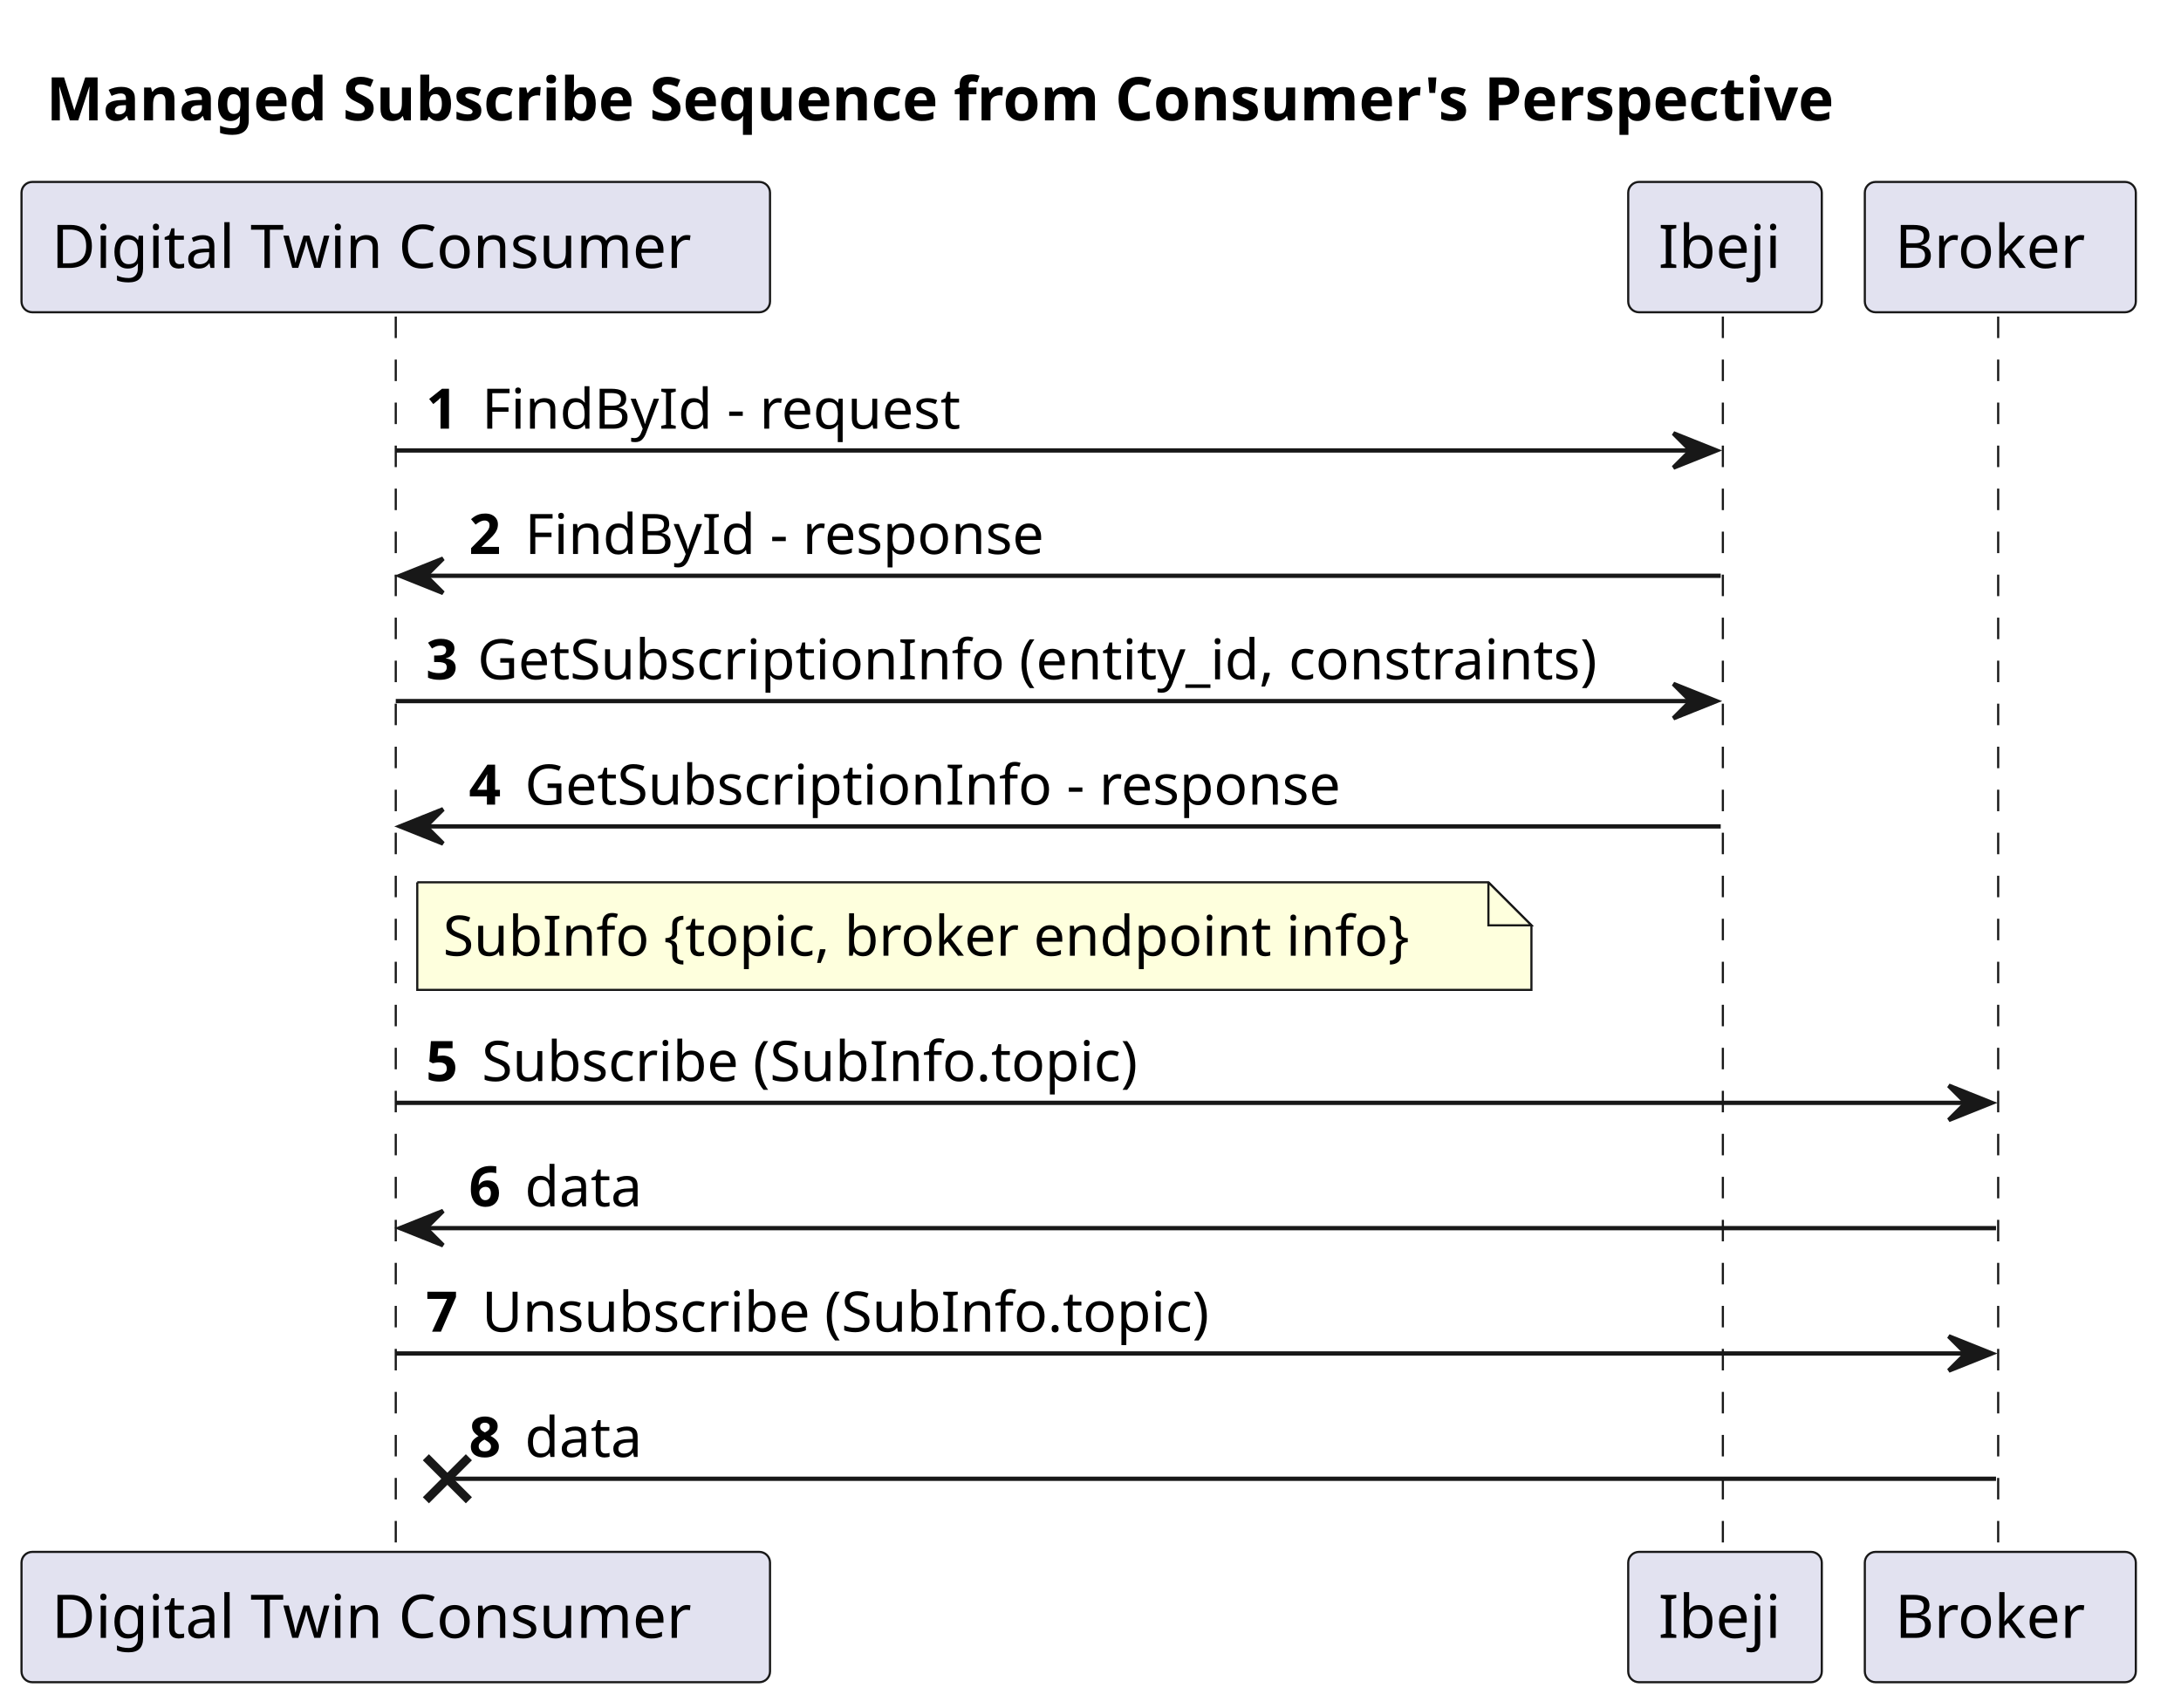
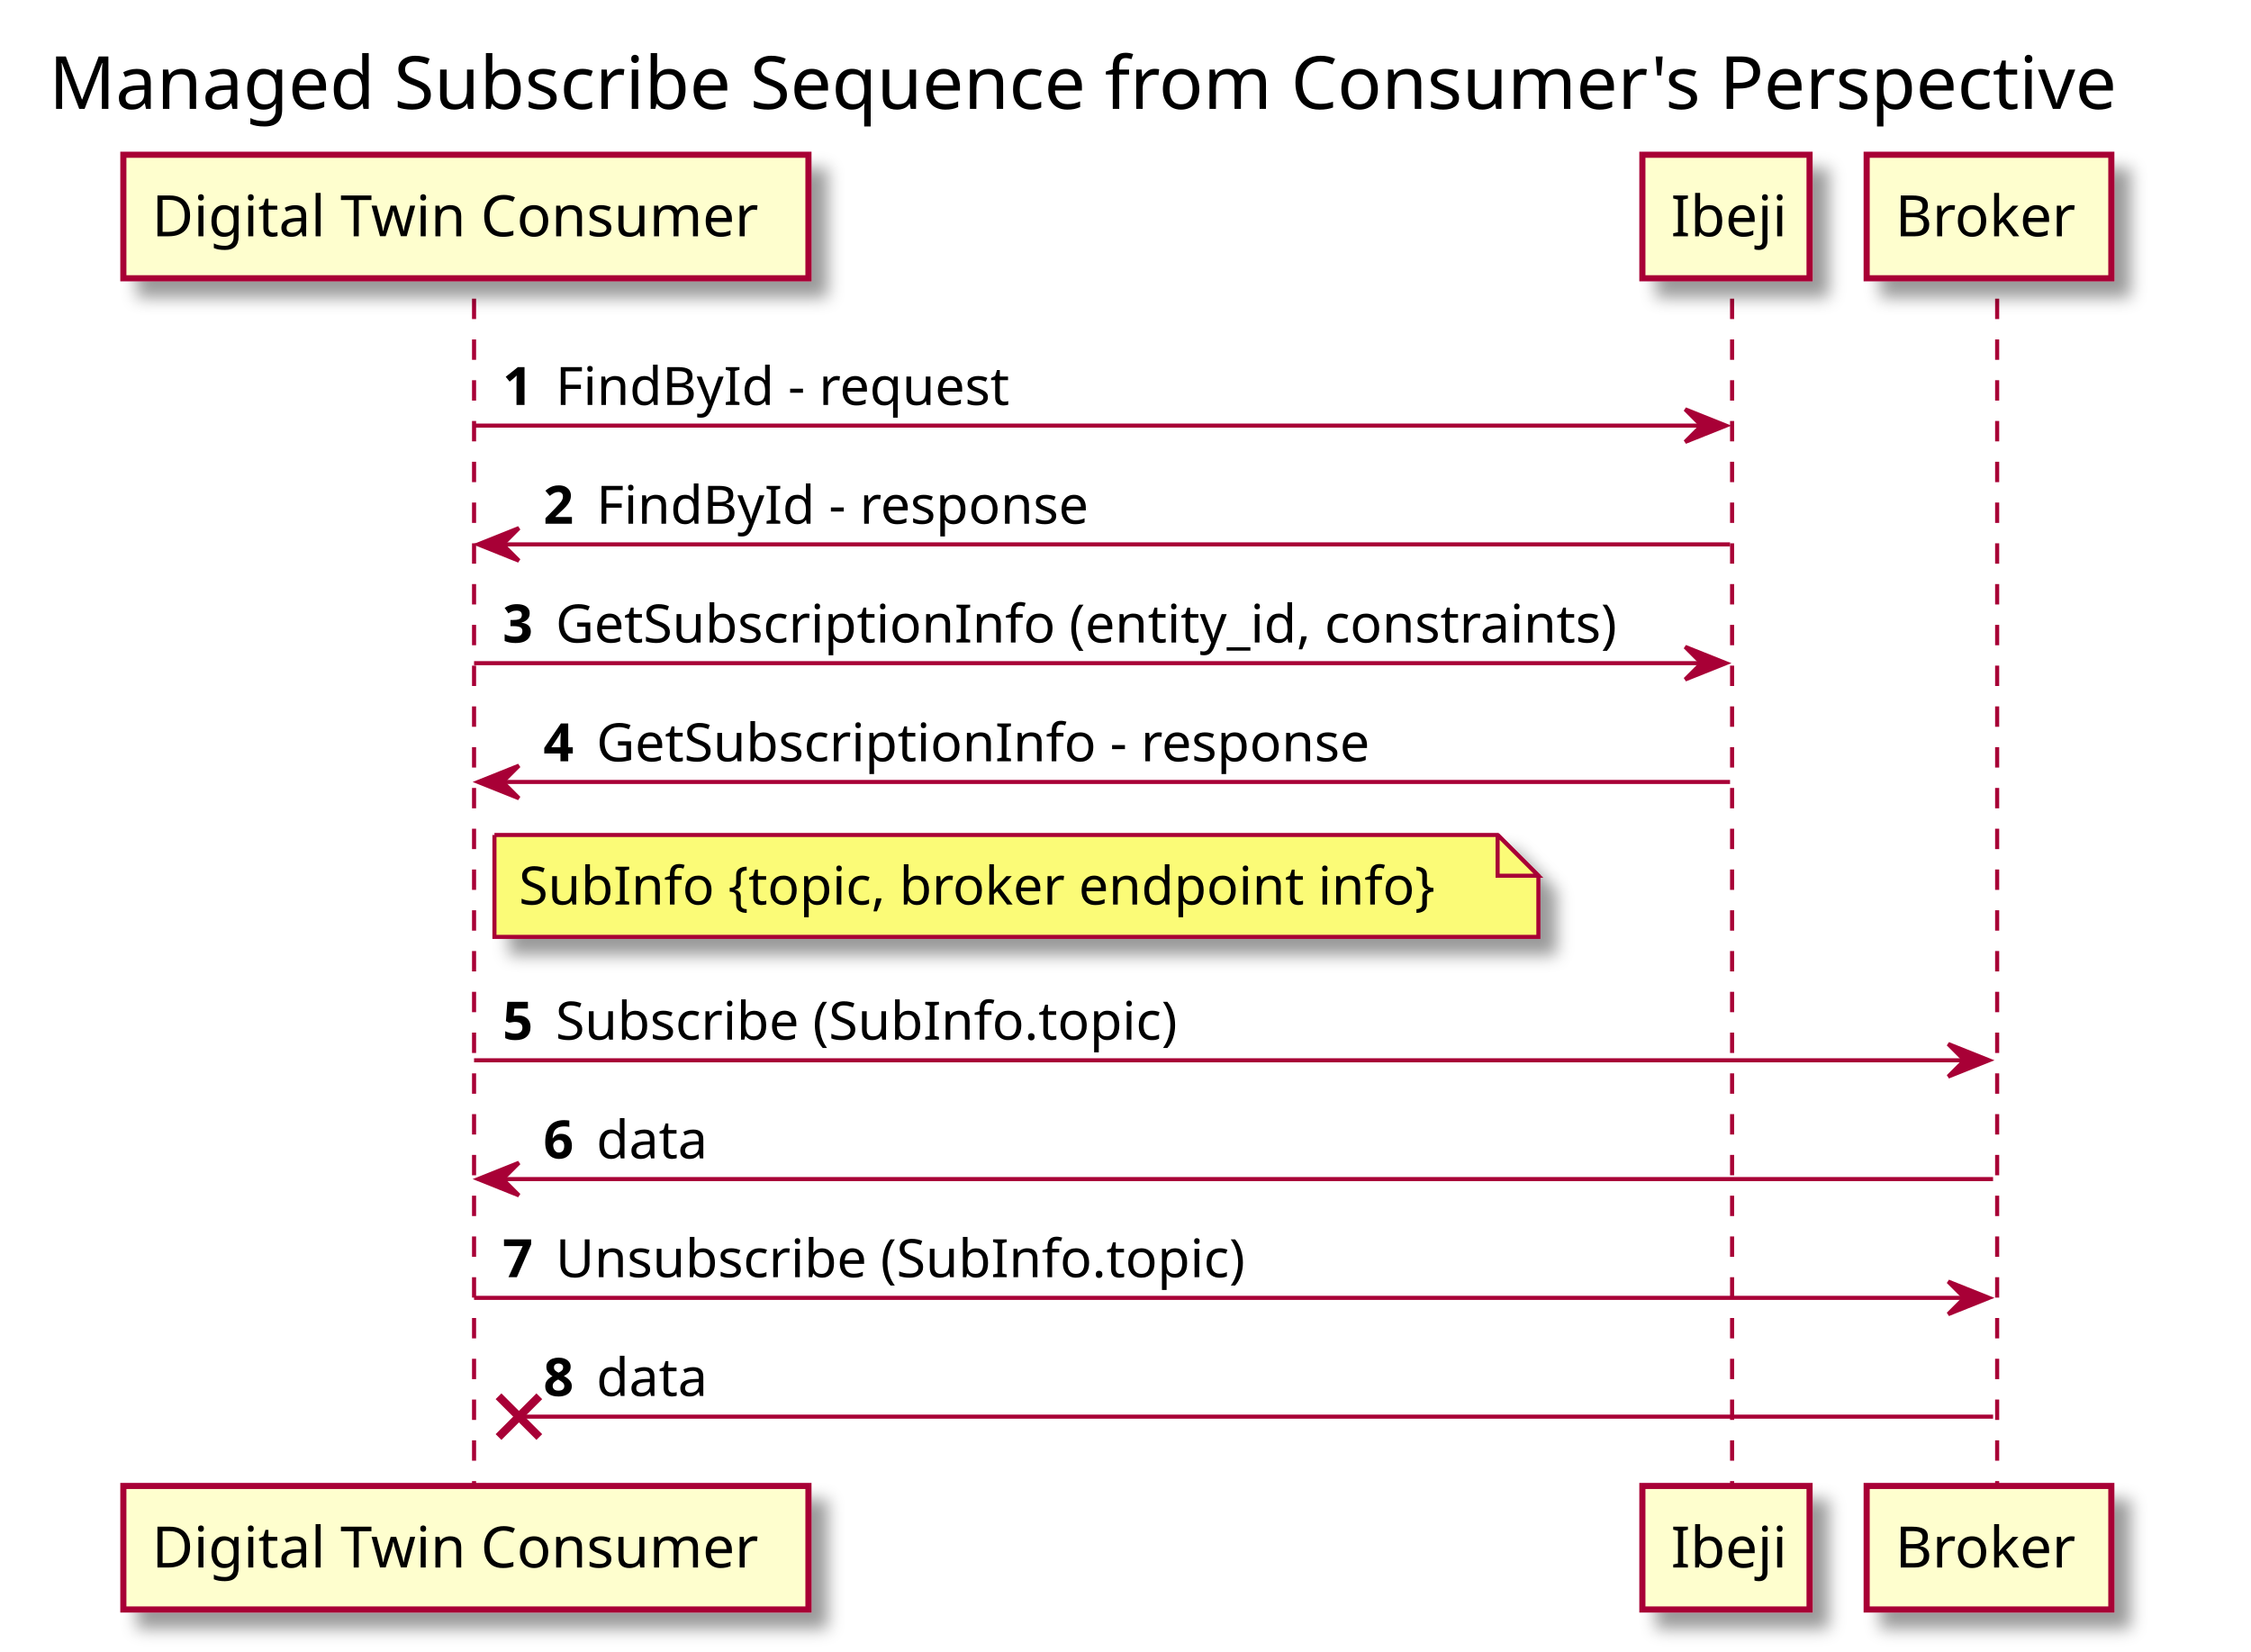
- <svg xmlns="http://www.w3.org/2000/svg" contentStyleType="text/css" height="397px" preserveAspectRatio="none" style="width:507px;height:397px;background:#FFFFFF;" version="1.1" viewBox="0 0 507 397" width="507px" zoomAndPan="magnify">
-   <defs />
+ <svg xmlns="http://www.w3.org/2000/svg" contentScriptType="application/ecmascript" contentStyleType="text/css" height="405px" preserveAspectRatio="none" style="width:552px;height:405px;background:#FEFEFE;" version="1.1" viewBox="0 0 552 405" width="552px" zoomAndPan="magnify">
+   <defs>
+     <filter height="300%" id="f1o1g4xh6pms7t" width="300%" x="-1" y="-1">
+       <feGaussianBlur result="blurOut" stdDeviation="2.0" />
+       <feColorMatrix in="blurOut" result="blurOut2" type="matrix" values="0 0 0 0 0 0 0 0 0 0 0 0 0 0 0 0 0 0 .4 0" />
+       <feOffset dx="4.0" dy="4.0" in="blurOut2" result="blurOut3" />
+       <feBlend in="SourceGraphic" in2="blurOut3" mode="normal" />
+     </filter>
+   </defs>
  <g>
-     <text fill="#000000" font-family="sans-serif" font-size="14" font-weight="bold" lengthAdjust="spacing" textLength="479" x="10.75" y="27.995">Managed Subscribe Sequence from Consumer's Perspective</text>
-     <line style="stroke:#181818;stroke-width:0.5;stroke-dasharray:5.0,5.0;" x1="92" x2="92" y1="73.594" y2="361.789" />
-     <line style="stroke:#181818;stroke-width:0.5;stroke-dasharray:5.0,5.0;" x1="400.5" x2="400.5" y1="73.594" y2="361.789" />
-     <line style="stroke:#181818;stroke-width:0.5;stroke-dasharray:5.0,5.0;" x1="464.5" x2="464.5" y1="73.594" y2="361.789" />
-     <rect fill="#E2E2F0" height="30.297" rx="2.5" ry="2.5" style="stroke:#181818;stroke-width:0.5;" width="174" x="5" y="42.297" />
-     <text fill="#000000" font-family="sans-serif" font-size="14" lengthAdjust="spacing" textLength="160" x="12" y="62.292">Digital Twin Consumer</text>
-     <rect fill="#E2E2F0" height="30.297" rx="2.5" ry="2.5" style="stroke:#181818;stroke-width:0.5;" width="174" x="5" y="360.789" />
-     <text fill="#000000" font-family="sans-serif" font-size="14" lengthAdjust="spacing" textLength="160" x="12" y="380.784">Digital Twin Consumer</text>
-     <rect fill="#E2E2F0" height="30.297" rx="2.5" ry="2.5" style="stroke:#181818;stroke-width:0.5;" width="45" x="378.5" y="42.297" />
-     <text fill="#000000" font-family="sans-serif" font-size="14" lengthAdjust="spacing" textLength="31" x="385.5" y="62.292">Ibeji</text>
-     <rect fill="#E2E2F0" height="30.297" rx="2.5" ry="2.5" style="stroke:#181818;stroke-width:0.5;" width="45" x="378.5" y="360.789" />
-     <text fill="#000000" font-family="sans-serif" font-size="14" lengthAdjust="spacing" textLength="31" x="385.5" y="380.784">Ibeji</text>
-     <rect fill="#E2E2F0" height="30.297" rx="2.5" ry="2.5" style="stroke:#181818;stroke-width:0.5;" width="63" x="433.5" y="42.297" />
-     <text fill="#000000" font-family="sans-serif" font-size="14" lengthAdjust="spacing" textLength="49" x="440.5" y="62.292">Broker</text>
-     <rect fill="#E2E2F0" height="30.297" rx="2.5" ry="2.5" style="stroke:#181818;stroke-width:0.5;" width="63" x="433.5" y="360.789" />
-     <text fill="#000000" font-family="sans-serif" font-size="14" lengthAdjust="spacing" textLength="49" x="440.5" y="380.784">Broker</text>
-     <polygon fill="#181818" points="389,100.727,399,104.727,389,108.727,393,104.727" style="stroke:#181818;stroke-width:1.0;" />
-     <line style="stroke:#181818;stroke-width:1.0;" x1="92" x2="395" y1="104.727" y2="104.727" />
-     <text fill="#000000" font-family="sans-serif" font-size="13" font-weight="bold" lengthAdjust="spacing" textLength="9" x="99" y="99.661">1</text>
-     <text fill="#000000" font-family="sans-serif" font-size="13" lengthAdjust="spacing" textLength="115" x="112" y="99.661">FindById - request</text>
-     <polygon fill="#181818" points="103,129.859,93,133.859,103,137.859,99,133.859" style="stroke:#181818;stroke-width:1.0;" />
-     <line style="stroke:#181818;stroke-width:1.0;" x1="97" x2="400" y1="133.859" y2="133.859" />
-     <text fill="#000000" font-family="sans-serif" font-size="13" font-weight="bold" lengthAdjust="spacing" textLength="9" x="109" y="128.793">2</text>
-     <text fill="#000000" font-family="sans-serif" font-size="13" lengthAdjust="spacing" textLength="125" x="122" y="128.793">FindById - response</text>
-     <polygon fill="#181818" points="389,158.992,399,162.992,389,166.992,393,162.992" style="stroke:#181818;stroke-width:1.0;" />
-     <line style="stroke:#181818;stroke-width:1.0;" x1="92" x2="395" y1="162.992" y2="162.992" />
-     <text fill="#000000" font-family="sans-serif" font-size="13" font-weight="bold" lengthAdjust="spacing" textLength="8" x="99" y="157.926">3</text>
-     <text fill="#000000" font-family="sans-serif" font-size="13" lengthAdjust="spacing" textLength="273" x="111" y="157.926">GetSubscriptionInfo (entity_id, constraints)</text>
-     <polygon fill="#181818" points="103,188.125,93,192.125,103,196.125,99,192.125" style="stroke:#181818;stroke-width:1.0;" />
-     <line style="stroke:#181818;stroke-width:1.0;" x1="97" x2="400" y1="192.125" y2="192.125" />
-     <text fill="#000000" font-family="sans-serif" font-size="13" font-weight="bold" lengthAdjust="spacing" textLength="9" x="109" y="187.059">4</text>
-     <text fill="#000000" font-family="sans-serif" font-size="13" lengthAdjust="spacing" textLength="197" x="122" y="187.059">GetSubscriptionInfo - response</text>
-     <path d="M97,205.125 L97,230.125 L356,230.125 L356,215.125 L346,205.125 L97,205.125 " fill="#FEFFDD" style="stroke:#181818;stroke-width:0.5;" />
-     <path d="M346,205.125 L346,215.125 L356,215.125 L346,205.125 " fill="#FEFFDD" style="stroke:#181818;stroke-width:0.5;" />
-     <text fill="#000000" font-family="sans-serif" font-size="13" lengthAdjust="spacing" textLength="238" x="103" y="222.192">SubInfo {topic, broker endpoint info}</text>
-     <polygon fill="#181818" points="453,252.391,463,256.391,453,260.391,457,256.391" style="stroke:#181818;stroke-width:1.0;" />
-     <line style="stroke:#181818;stroke-width:1.0;" x1="92" x2="459" y1="256.391" y2="256.391" />
-     <text fill="#000000" font-family="sans-serif" font-size="13" font-weight="bold" lengthAdjust="spacing" textLength="9" x="99" y="251.325">5</text>
-     <text fill="#000000" font-family="sans-serif" font-size="13" lengthAdjust="spacing" textLength="159" x="112" y="251.325">Subscribe (SubInfo.topic)</text>
-     <polygon fill="#181818" points="103,281.523,93,285.523,103,289.523,99,285.523" style="stroke:#181818;stroke-width:1.0;" />
-     <line style="stroke:#181818;stroke-width:1.0;" x1="97" x2="464" y1="285.523" y2="285.523" />
-     <text fill="#000000" font-family="sans-serif" font-size="13" font-weight="bold" lengthAdjust="spacing" textLength="9" x="109" y="280.457">6</text>
-     <text fill="#000000" font-family="sans-serif" font-size="13" lengthAdjust="spacing" textLength="29" x="122" y="280.457">data</text>
-     <polygon fill="#181818" points="453,310.656,463,314.656,453,318.656,457,314.656" style="stroke:#181818;stroke-width:1.0;" />
-     <line style="stroke:#181818;stroke-width:1.0;" x1="92" x2="459" y1="314.656" y2="314.656" />
-     <text fill="#000000" font-family="sans-serif" font-size="13" font-weight="bold" lengthAdjust="spacing" textLength="9" x="99" y="309.59">7</text>
-     <text fill="#000000" font-family="sans-serif" font-size="13" lengthAdjust="spacing" textLength="175" x="112" y="309.59">Unsubscribe (SubInfo.topic)</text>
-     <line style="stroke:#181818;stroke-width:2.0;" x1="99" x2="109" y1="338.789" y2="348.789" />
-     <line style="stroke:#181818;stroke-width:2.0;" x1="99" x2="109" y1="348.789" y2="338.789" />
-     <line style="stroke:#181818;stroke-width:1.0;" x1="104" x2="464" y1="343.789" y2="343.789" />
-     <text fill="#000000" font-family="sans-serif" font-size="13" font-weight="bold" lengthAdjust="spacing" textLength="9" x="109" y="338.723">8</text>
-     <text fill="#000000" font-family="sans-serif" font-size="13" lengthAdjust="spacing" textLength="29" x="122" y="338.723">data</text>
+     <text fill="#000000" font-family="sans-serif" font-size="18" lengthAdjust="spacingAndGlyphs" textLength="528" x="12" y="26.708">Managed Subscribe Sequence from Consumer's Perspective</text>
+     <line style="stroke: #A80036; stroke-width: 1.0; stroke-dasharray: 5.0,5.0;" x1="116.25" x2="116.25" y1="73.25" y2="365.445" />
+     <line style="stroke: #A80036; stroke-width: 1.0; stroke-dasharray: 5.0,5.0;" x1="424.75" x2="424.75" y1="73.25" y2="365.445" />
+     <line style="stroke: #A80036; stroke-width: 1.0; stroke-dasharray: 5.0,5.0;" x1="489.75" x2="489.75" y1="73.25" y2="365.445" />
+     <rect fill="#FEFECE" filter="url(#f1o1g4xh6pms7t)" height="30.297" style="stroke: #A80036; stroke-width: 1.5;" width="168" x="30.25" y="37.953" />
+     <text fill="#000000" font-family="sans-serif" font-size="14" lengthAdjust="spacingAndGlyphs" textLength="154" x="37.25" y="57.948">Digital Twin Consumer</text>
+     <rect fill="#FEFECE" filter="url(#f1o1g4xh6pms7t)" height="30.297" style="stroke: #A80036; stroke-width: 1.5;" width="168" x="30.25" y="364.445" />
+     <text fill="#000000" font-family="sans-serif" font-size="14" lengthAdjust="spacingAndGlyphs" textLength="154" x="37.25" y="384.44">Digital Twin Consumer</text>
+     <rect fill="#FEFECE" filter="url(#f1o1g4xh6pms7t)" height="30.297" style="stroke: #A80036; stroke-width: 1.5;" width="41" x="402.75" y="37.953" />
+     <text fill="#000000" font-family="sans-serif" font-size="14" lengthAdjust="spacingAndGlyphs" textLength="27" x="409.75" y="57.948">Ibeji</text>
+     <rect fill="#FEFECE" filter="url(#f1o1g4xh6pms7t)" height="30.297" style="stroke: #A80036; stroke-width: 1.5;" width="41" x="402.75" y="364.445" />
+     <text fill="#000000" font-family="sans-serif" font-size="14" lengthAdjust="spacingAndGlyphs" textLength="27" x="409.75" y="384.44">Ibeji</text>
+     <rect fill="#FEFECE" filter="url(#f1o1g4xh6pms7t)" height="30.297" style="stroke: #A80036; stroke-width: 1.5;" width="60" x="457.75" y="37.953" />
+     <text fill="#000000" font-family="sans-serif" font-size="14" lengthAdjust="spacingAndGlyphs" textLength="46" x="464.75" y="57.948">Broker</text>
+     <rect fill="#FEFECE" filter="url(#f1o1g4xh6pms7t)" height="30.297" style="stroke: #A80036; stroke-width: 1.5;" width="60" x="457.75" y="364.445" />
+     <text fill="#000000" font-family="sans-serif" font-size="14" lengthAdjust="spacingAndGlyphs" textLength="46" x="464.75" y="384.44">Broker</text>
+     <polygon fill="#A80036" points="413.25,100.383,423.25,104.383,413.25,108.383,417.25,104.383" style="stroke: #A80036; stroke-width: 1.0;" />
+     <line style="stroke: #A80036; stroke-width: 1.0;" x1="116.25" x2="419.25" y1="104.383" y2="104.383" />
+     <text fill="#000000" font-family="sans-serif" font-size="13" font-weight="bold" lengthAdjust="spacingAndGlyphs" textLength="9" x="123.25" y="99.317">1</text>
+     <text fill="#000000" font-family="sans-serif" font-size="13" lengthAdjust="spacingAndGlyphs" textLength="115" x="136.25" y="99.317">FindById - request</text>
+     <polygon fill="#A80036" points="127.25,129.516,117.25,133.516,127.25,137.516,123.25,133.516" style="stroke: #A80036; stroke-width: 1.0;" />
+     <line style="stroke: #A80036; stroke-width: 1.0;" x1="121.25" x2="424.25" y1="133.516" y2="133.516" />
+     <text fill="#000000" font-family="sans-serif" font-size="13" font-weight="bold" lengthAdjust="spacingAndGlyphs" textLength="9" x="133.25" y="128.45">2</text>
+     <text fill="#000000" font-family="sans-serif" font-size="13" lengthAdjust="spacingAndGlyphs" textLength="125" x="146.25" y="128.45">FindById - response</text>
+     <polygon fill="#A80036" points="413.25,158.648,423.25,162.648,413.25,166.648,417.25,162.648" style="stroke: #A80036; stroke-width: 1.0;" />
+     <line style="stroke: #A80036; stroke-width: 1.0;" x1="116.25" x2="419.25" y1="162.648" y2="162.648" />
+     <text fill="#000000" font-family="sans-serif" font-size="13" font-weight="bold" lengthAdjust="spacingAndGlyphs" textLength="9" x="123.25" y="157.583">3</text>
+     <text fill="#000000" font-family="sans-serif" font-size="13" lengthAdjust="spacingAndGlyphs" textLength="272" x="136.25" y="157.583">GetSubscriptionInfo (entity_id, constraints)</text>
+     <polygon fill="#A80036" points="127.25,187.781,117.25,191.781,127.25,195.781,123.25,191.781" style="stroke: #A80036; stroke-width: 1.0;" />
+     <line style="stroke: #A80036; stroke-width: 1.0;" x1="121.25" x2="424.25" y1="191.781" y2="191.781" />
+     <text fill="#000000" font-family="sans-serif" font-size="13" font-weight="bold" lengthAdjust="spacingAndGlyphs" textLength="9" x="133.25" y="186.715">4</text>
+     <text fill="#000000" font-family="sans-serif" font-size="13" lengthAdjust="spacingAndGlyphs" textLength="197" x="146.25" y="186.715">GetSubscriptionInfo - response</text>
+     <path d="M121.25,204.781 L121.25,229.781 L377.25,229.781 L377.25,214.781 L367.25,204.781 L121.25,204.781 " fill="#FBFB77" filter="url(#f1o1g4xh6pms7t)" style="stroke: #A80036; stroke-width: 1.0;" />
+     <path d="M367.25,204.781 L367.25,214.781 L377.25,214.781 L367.25,204.781 " fill="#FBFB77" style="stroke: #A80036; stroke-width: 1.0;" />
+     <text fill="#000000" font-family="sans-serif" font-size="13" lengthAdjust="spacingAndGlyphs" textLength="235" x="127.25" y="221.848">SubInfo {topic, broker endpoint info}</text>
+     <polygon fill="#A80036" points="477.75,256.047,487.75,260.047,477.75,264.047,481.75,260.047" style="stroke: #A80036; stroke-width: 1.0;" />
+     <line style="stroke: #A80036; stroke-width: 1.0;" x1="116.25" x2="483.75" y1="260.047" y2="260.047" />
+     <text fill="#000000" font-family="sans-serif" font-size="13" font-weight="bold" lengthAdjust="spacingAndGlyphs" textLength="9" x="123.25" y="254.981">5</text>
+     <text fill="#000000" font-family="sans-serif" font-size="13" lengthAdjust="spacingAndGlyphs" textLength="160" x="136.25" y="254.981">Subscribe (SubInfo.topic)</text>
+     <polygon fill="#A80036" points="127.25,285.18,117.25,289.18,127.25,293.18,123.25,289.18" style="stroke: #A80036; stroke-width: 1.0;" />
+     <line style="stroke: #A80036; stroke-width: 1.0;" x1="121.25" x2="488.75" y1="289.18" y2="289.18" />
+     <text fill="#000000" font-family="sans-serif" font-size="13" font-weight="bold" lengthAdjust="spacingAndGlyphs" textLength="9" x="133.25" y="284.114">6</text>
+     <text fill="#000000" font-family="sans-serif" font-size="13" lengthAdjust="spacingAndGlyphs" textLength="29" x="146.25" y="284.114">data</text>
+     <polygon fill="#A80036" points="477.75,314.312,487.75,318.312,477.75,322.312,481.75,318.312" style="stroke: #A80036; stroke-width: 1.0;" />
+     <line style="stroke: #A80036; stroke-width: 1.0;" x1="116.25" x2="483.75" y1="318.312" y2="318.312" />
+     <text fill="#000000" font-family="sans-serif" font-size="13" font-weight="bold" lengthAdjust="spacingAndGlyphs" textLength="9" x="123.25" y="313.247">7</text>
+     <text fill="#000000" font-family="sans-serif" font-size="13" lengthAdjust="spacingAndGlyphs" textLength="176" x="136.25" y="313.247">Unsubscribe (SubInfo.topic)</text>
+     <line style="stroke: #A80036; stroke-width: 2.0;" x1="122.25" x2="132.25" y1="342.445" y2="352.445" />
+     <line style="stroke: #A80036; stroke-width: 2.0;" x1="122.25" x2="132.25" y1="352.445" y2="342.445" />
+     <line style="stroke: #A80036; stroke-width: 1.0;" x1="128.25" x2="488.75" y1="347.445" y2="347.445" />
+     <text fill="#000000" font-family="sans-serif" font-size="13" font-weight="bold" lengthAdjust="spacingAndGlyphs" textLength="9" x="133.25" y="342.379">8</text>
+     <text fill="#000000" font-family="sans-serif" font-size="13" lengthAdjust="spacingAndGlyphs" textLength="29" x="146.25" y="342.379">data</text>
  </g>
</svg>
